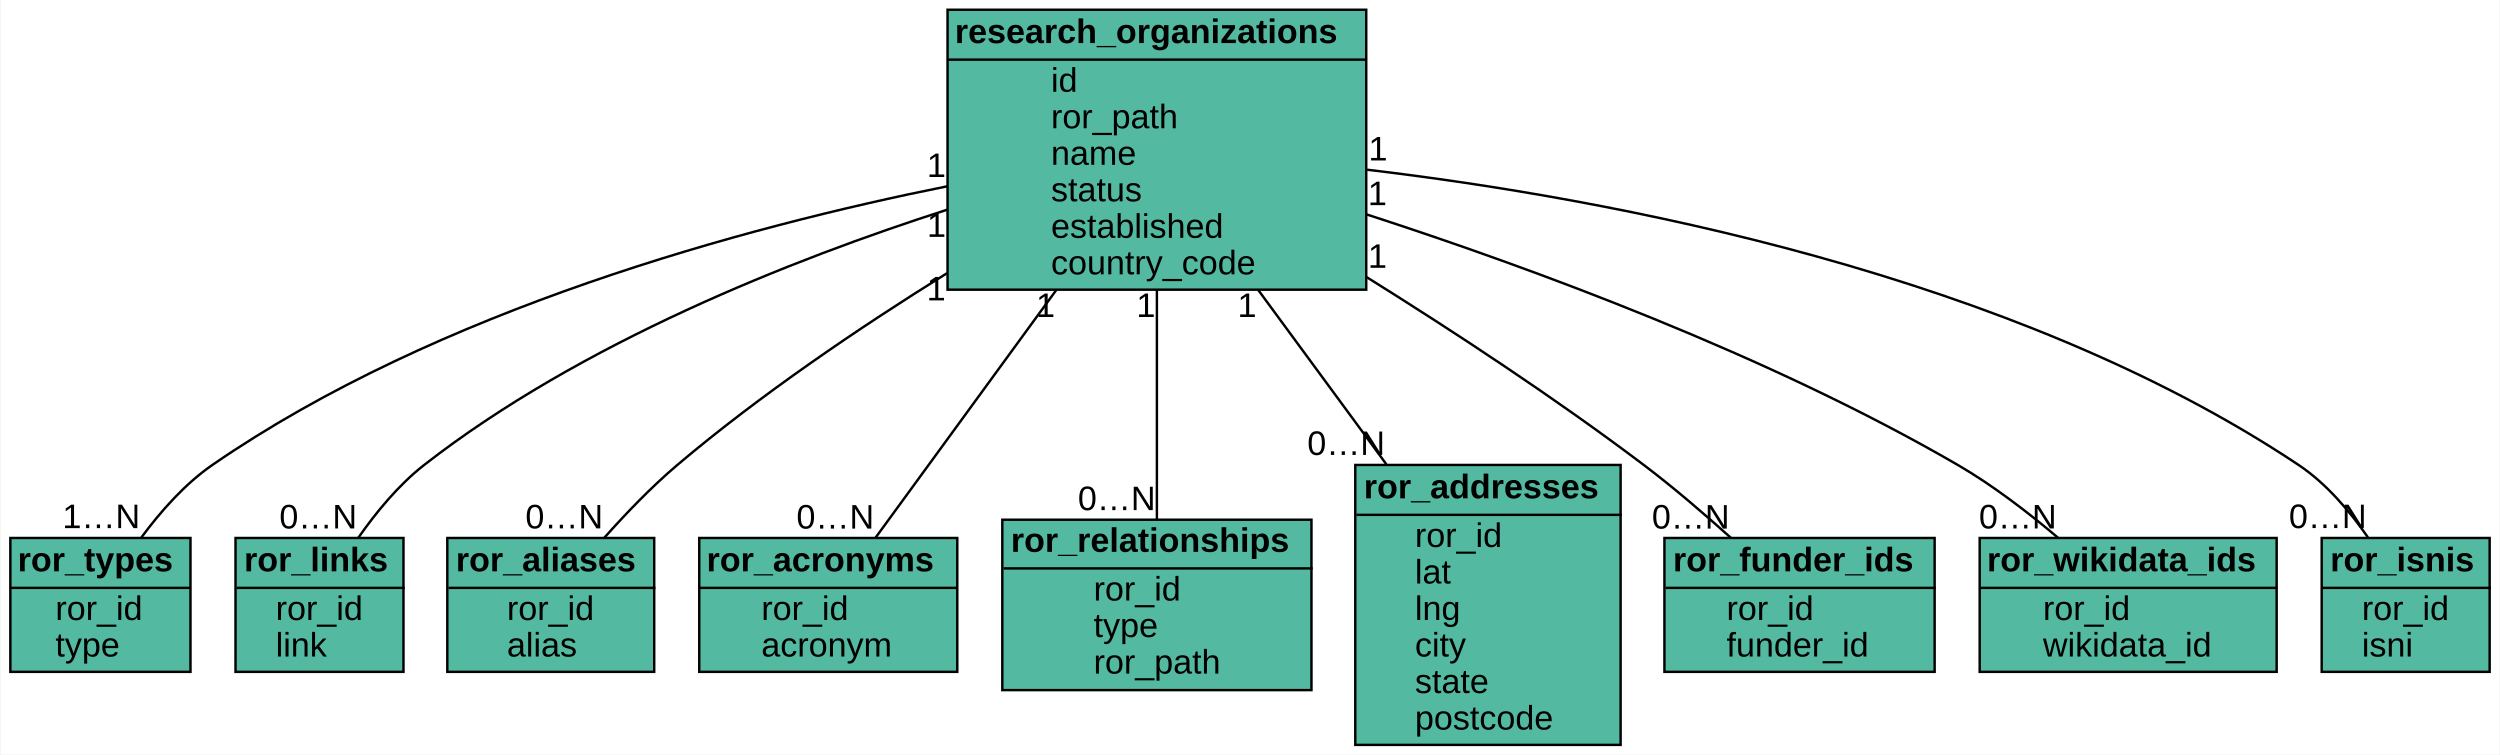
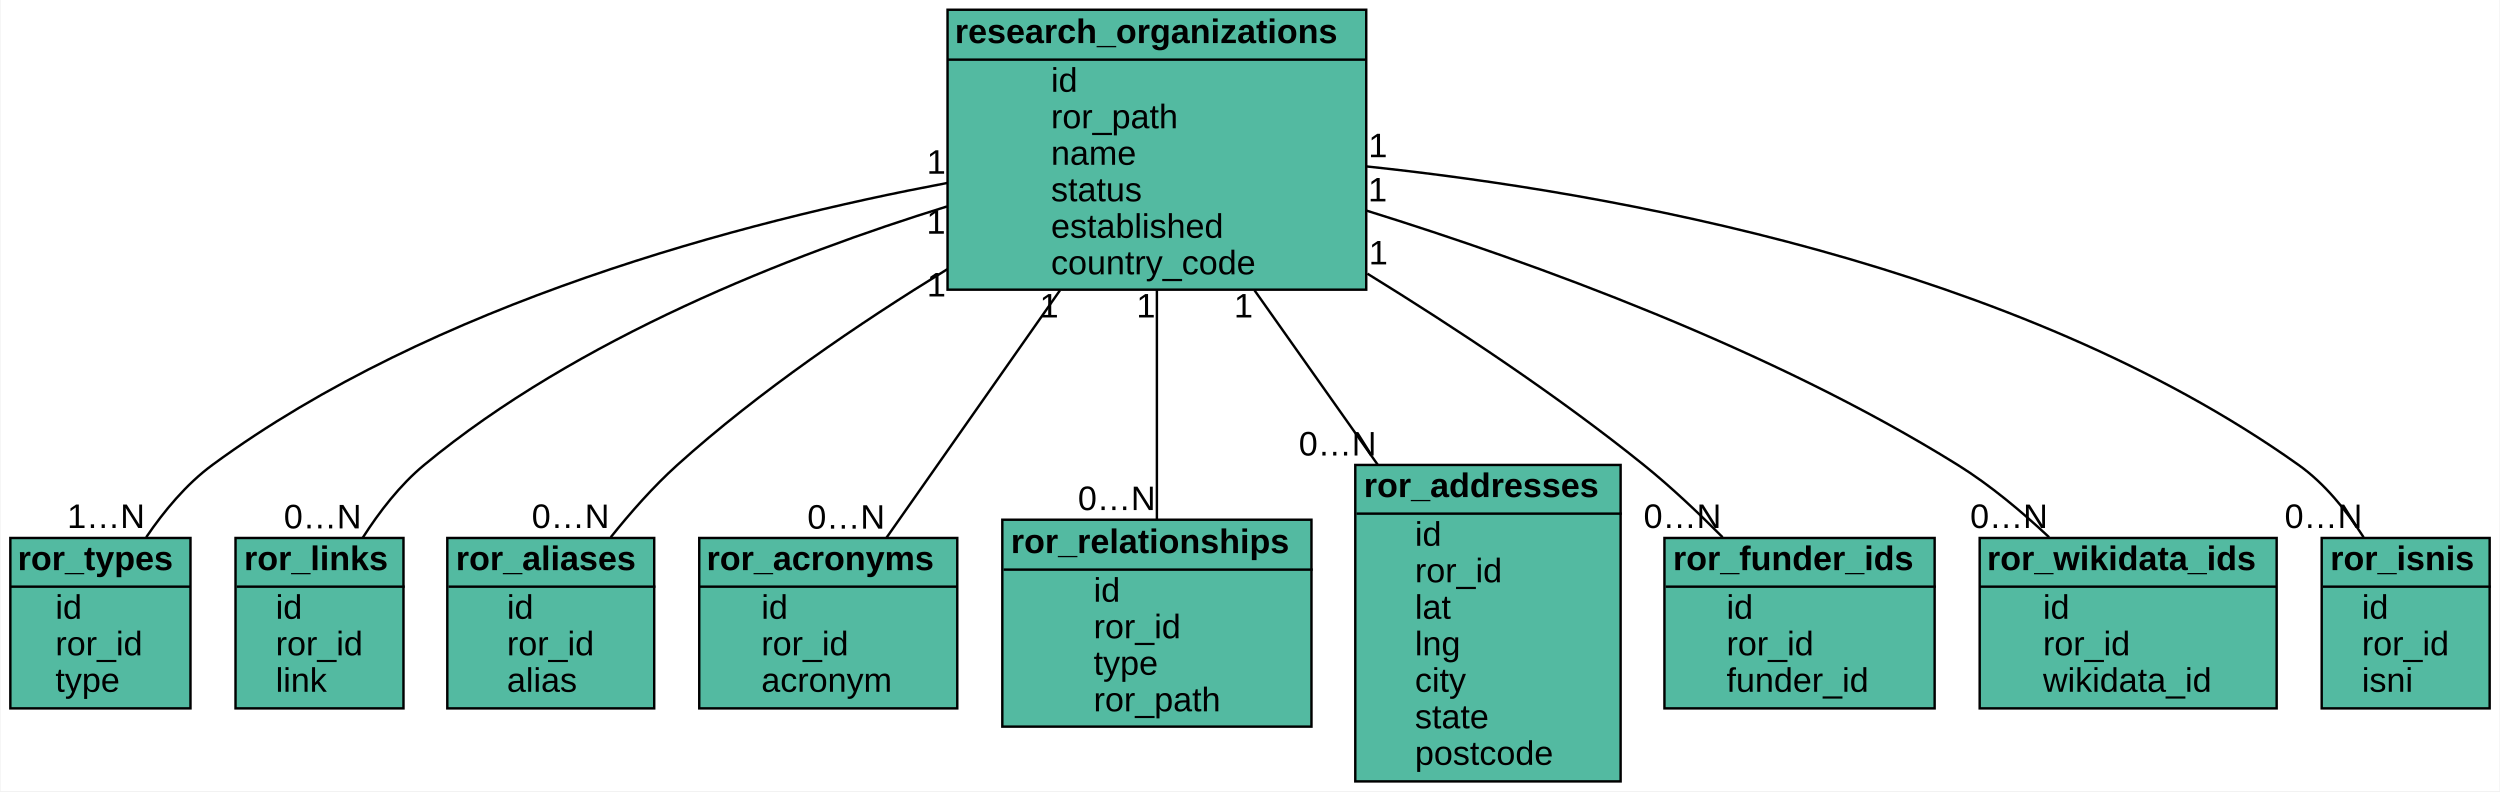
- <svg xmlns="http://www.w3.org/2000/svg" width="1027pt" height="310pt" viewBox="0.00 0.00 1026.50 310.00">
-   <g id="graph0" class="graph" transform="scale(1 1) rotate(0) translate(4 306)">
-     <polygon fill="white" stroke="none" points="-4,4 -4,-306 1022.5,-306 1022.5,4 -4,4" />
+ <svg xmlns="http://www.w3.org/2000/svg" width="1027pt" height="325pt" viewBox="0.00 0.00 1026.50 325.00">
+   <g id="graph0" class="graph" transform="scale(1 1) rotate(0) translate(4 321)">
+     <polygon fill="white" stroke="none" points="-4,4 -4,-321 1022.5,-321 1022.5,4 -4,4" />
    <g id="node1" class="node">
-       <polygon fill="#53baa1" stroke="none" points="557,-302 385,-302 385,-187 557,-187 557,-302" />
-       <text text-anchor="start" x="388" y="-288.3" font-family="Arial" font-weight="bold" font-size="14.00">research_organizations</text>
-       <text text-anchor="start" x="427.5" y="-268.3" font-family="Arial" font-size="14.00">id</text>
-       <text text-anchor="start" x="427.5" y="-253.3" font-family="Arial" font-size="14.00">ror_path</text>
-       <text text-anchor="start" x="427.5" y="-238.3" font-family="Arial" font-size="14.00">name</text>
-       <text text-anchor="start" x="427.5" y="-223.3" font-family="Arial" font-size="14.00">status</text>
-       <text text-anchor="start" x="427.5" y="-208.3" font-family="Arial" font-size="14.00">established</text>
-       <text text-anchor="start" x="427.5" y="-193.3" font-family="Arial" font-size="14.00">country_code</text>
-       <polygon fill="black" stroke="black" points="385,-281.5 385,-281.5 557,-281.5 557,-281.5 385,-281.5" />
-       <polygon fill="none" stroke="black" points="385,-187 385,-302 557,-302 557,-187 385,-187" />
+       <polygon fill="#53baa1" stroke="none" points="557,-317 385,-317 385,-202 557,-202 557,-317" />
+       <text text-anchor="start" x="388" y="-303.3" font-family="Arial" font-weight="bold" font-size="14.00">research_organizations</text>
+       <text text-anchor="start" x="427.5" y="-283.3" font-family="Arial" font-size="14.00">id</text>
+       <text text-anchor="start" x="427.5" y="-268.3" font-family="Arial" font-size="14.00">ror_path</text>
+       <text text-anchor="start" x="427.5" y="-253.3" font-family="Arial" font-size="14.00">name</text>
+       <text text-anchor="start" x="427.5" y="-238.3" font-family="Arial" font-size="14.00">status</text>
+       <text text-anchor="start" x="427.5" y="-223.3" font-family="Arial" font-size="14.00">established</text>
+       <text text-anchor="start" x="427.5" y="-208.3" font-family="Arial" font-size="14.00">country_code</text>
+       <polygon fill="black" stroke="black" points="385,-296.5 385,-296.5 557,-296.5 557,-296.5 385,-296.5" />
+       <polygon fill="none" stroke="black" points="385,-202 385,-317 557,-317 557,-202 385,-202" />
    </g>
    <g id="node2" class="node">
-       <polygon fill="#53baa1" stroke="none" points="74,-85 0,-85 0,-30 74,-30 74,-85" />
-       <text text-anchor="start" x="3" y="-71.3" font-family="Arial" font-weight="bold" font-size="14.00">ror_types</text>
-       <text text-anchor="start" x="18.5" y="-51.3" font-family="Arial" font-size="14.00">ror_id</text>
-       <text text-anchor="start" x="18.5" y="-36.3" font-family="Arial" font-size="14.00">type</text>
-       <polygon fill="black" stroke="black" points="0,-64.5 0,-64.5 74,-64.5 74,-64.5 0,-64.5" />
-       <polygon fill="none" stroke="black" points="0,-30 0,-85 74,-85 74,-30 0,-30" />
+       <polygon fill="#53baa1" stroke="none" points="74,-100 0,-100 0,-30 74,-30 74,-100" />
+       <text text-anchor="start" x="3" y="-86.8" font-family="Arial" font-weight="bold" font-size="14.00">ror_types</text>
+       <text text-anchor="start" x="18.5" y="-66.8" font-family="Arial" font-size="14.00">id</text>
+       <text text-anchor="start" x="18.5" y="-51.8" font-family="Arial" font-size="14.00">ror_id</text>
+       <text text-anchor="start" x="18.5" y="-36.8" font-family="Arial" font-size="14.00">type</text>
+       <polygon fill="black" stroke="black" points="0,-80 0,-80 74,-80 74,-80 0,-80" />
+       <polygon fill="none" stroke="black" points="0,-30 0,-100 74,-100 74,-30 0,-30" />
    </g>
    <g id="edge1" class="edge">
-       <path fill="none" stroke="black" d="M384.927,-229.483C301.865,-212.782 175.447,-178.743 83,-115 71.649,-107.174 61.625,-95.769 53.856,-85.252" />
-       <text text-anchor="middle" x="37.356" y="-89.052" font-family="Arial" font-size="14.00">1…N</text>
-       <text text-anchor="middle" x="380.427" y="-233.283" font-family="Arial" font-size="14.00">1</text>
+       <path fill="none" stroke="black" d="M384.863,-245.835C301.172,-230.093 173.776,-196.703 83,-130 72.304,-122.141 63.11,-111.049 55.814,-100.302" />
+       <text text-anchor="middle" x="39.314" y="-104.102" font-family="Arial" font-size="14.00">1…N</text>
+       <text text-anchor="middle" x="380.363" y="-249.635" font-family="Arial" font-size="14.00">1</text>
    </g>
    <g id="node3" class="node">
-       <polygon fill="#53baa1" stroke="none" points="161.5,-85 92.5,-85 92.5,-30 161.5,-30 161.5,-85" />
-       <text text-anchor="start" x="96" y="-71.3" font-family="Arial" font-weight="bold" font-size="14.00">ror_links</text>
-       <text text-anchor="start" x="109" y="-51.3" font-family="Arial" font-size="14.00">ror_id</text>
-       <text text-anchor="start" x="109" y="-36.3" font-family="Arial" font-size="14.00">link</text>
-       <polygon fill="black" stroke="black" points="93,-64.5 93,-64.5 162,-64.5 162,-64.5 93,-64.5" />
-       <polygon fill="none" stroke="black" points="92.5,-30 92.5,-85 161.5,-85 161.5,-30 92.5,-30" />
+       <polygon fill="#53baa1" stroke="none" points="161.5,-100 92.5,-100 92.5,-30 161.5,-30 161.5,-100" />
+       <text text-anchor="start" x="96" y="-86.8" font-family="Arial" font-weight="bold" font-size="14.00">ror_links</text>
+       <text text-anchor="start" x="109" y="-66.8" font-family="Arial" font-size="14.00">id</text>
+       <text text-anchor="start" x="109" y="-51.8" font-family="Arial" font-size="14.00">ror_id</text>
+       <text text-anchor="start" x="109" y="-36.8" font-family="Arial" font-size="14.00">link</text>
+       <polygon fill="black" stroke="black" points="93,-80 93,-80 162,-80 162,-80 93,-80" />
+       <polygon fill="none" stroke="black" points="92.5,-30 92.5,-100 161.5,-100 161.5,-30 92.5,-30" />
    </g>
    <g id="edge2" class="edge">
-       <path fill="none" stroke="black" d="M384.967,-219.896C321.109,-199.42 234.319,-165.112 170,-115 159.498,-106.818 150.204,-95.484 142.968,-85.113" />
-       <text text-anchor="middle" x="126.468" y="-88.913" font-family="Arial" font-size="14.00">0…N</text>
-       <text text-anchor="middle" x="380.467" y="-208.696" font-family="Arial" font-size="14.00">1</text>
+       <path fill="none" stroke="black" d="M384.767,-236.189C320.393,-216.304 233.034,-182.166 170,-130 160.1,-121.807 151.578,-110.758 144.793,-100.149" />
+       <text text-anchor="middle" x="128.293" y="-103.949" font-family="Arial" font-size="14.00">0…N</text>
+       <text text-anchor="middle" x="380.267" y="-224.989" font-family="Arial" font-size="14.00">1</text>
    </g>
    <g id="node4" class="node">
-       <polygon fill="#53baa1" stroke="none" points="264.5,-85 179.5,-85 179.5,-30 264.5,-30 264.5,-85" />
-       <text text-anchor="start" x="183" y="-71.3" font-family="Arial" font-weight="bold" font-size="14.00">ror_aliases</text>
-       <text text-anchor="start" x="204" y="-51.3" font-family="Arial" font-size="14.00">ror_id</text>
-       <text text-anchor="start" x="204" y="-36.3" font-family="Arial" font-size="14.00">alias</text>
-       <polygon fill="black" stroke="black" points="180,-64.5 180,-64.5 265,-64.5 265,-64.5 180,-64.5" />
-       <polygon fill="none" stroke="black" points="179.5,-30 179.5,-85 264.5,-85 264.5,-30 179.5,-30" />
+       <polygon fill="#53baa1" stroke="none" points="264.5,-100 179.5,-100 179.5,-30 264.5,-30 264.5,-100" />
+       <text text-anchor="start" x="183" y="-86.8" font-family="Arial" font-weight="bold" font-size="14.00">ror_aliases</text>
+       <text text-anchor="start" x="204" y="-66.8" font-family="Arial" font-size="14.00">id</text>
+       <text text-anchor="start" x="204" y="-51.8" font-family="Arial" font-size="14.00">ror_id</text>
+       <text text-anchor="start" x="204" y="-36.8" font-family="Arial" font-size="14.00">alias</text>
+       <polygon fill="black" stroke="black" points="180,-80 180,-80 265,-80 265,-80 180,-80" />
+       <polygon fill="none" stroke="black" points="179.5,-30 179.5,-100 264.5,-100 264.5,-30 179.5,-30" />
    </g>
    <g id="edge3" class="edge">
-       <path fill="none" stroke="black" d="M384.825,-193.799C349.104,-171.573 308.129,-143.888 274,-115 263.418,-106.043 252.851,-95.039 244.035,-85.129" />
-       <text text-anchor="middle" x="227.535" y="-88.929" font-family="Arial" font-size="14.00">0…N</text>
-       <text text-anchor="middle" x="380.325" y="-182.599" font-family="Arial" font-size="14.00">1</text>
+       <path fill="none" stroke="black" d="M384.916,-210.421C348.814,-188.269 307.526,-160.199 274,-130 264.214,-121.185 254.745,-110.44 246.631,-100.291" />
+       <text text-anchor="middle" x="230.131" y="-104.091" font-family="Arial" font-size="14.00">0…N</text>
+       <text text-anchor="middle" x="380.416" y="-199.221" font-family="Arial" font-size="14.00">1</text>
    </g>
    <g id="node5" class="node">
-       <polygon fill="#53baa1" stroke="none" points="389,-85 283,-85 283,-30 389,-30 389,-85" />
-       <text text-anchor="start" x="286" y="-71.3" font-family="Arial" font-weight="bold" font-size="14.00">ror_acronyms</text>
-       <text text-anchor="start" x="308.5" y="-51.3" font-family="Arial" font-size="14.00">ror_id</text>
-       <text text-anchor="start" x="308.5" y="-36.3" font-family="Arial" font-size="14.00">acronym</text>
-       <polygon fill="black" stroke="black" points="283,-64.5 283,-64.5 389,-64.5 389,-64.5 283,-64.5" />
-       <polygon fill="none" stroke="black" points="283,-30 283,-85 389,-85 389,-30 283,-30" />
+       <polygon fill="#53baa1" stroke="none" points="389,-100 283,-100 283,-30 389,-30 389,-100" />
+       <text text-anchor="start" x="286" y="-86.8" font-family="Arial" font-weight="bold" font-size="14.00">ror_acronyms</text>
+       <text text-anchor="start" x="308.5" y="-66.8" font-family="Arial" font-size="14.00">id</text>
+       <text text-anchor="start" x="308.5" y="-51.8" font-family="Arial" font-size="14.00">ror_id</text>
+       <text text-anchor="start" x="308.5" y="-36.8" font-family="Arial" font-size="14.00">acronym</text>
+       <polygon fill="black" stroke="black" points="283,-80 283,-80 389,-80 389,-80 283,-80" />
+       <polygon fill="none" stroke="black" points="283,-30 283,-100 389,-100 389,-30 283,-30" />
    </g>
    <g id="edge4" class="edge">
-       <path fill="none" stroke="black" d="M429.762,-186.989C405.026,-153.092 374.716,-111.556 355.38,-85.058" />
-       <text text-anchor="middle" x="338.88" y="-88.858" font-family="Arial" font-size="14.00">0…N</text>
-       <text text-anchor="middle" x="425.262" y="-175.789" font-family="Arial" font-size="14.00">1</text>
+       <path fill="none" stroke="black" d="M431.226,-201.785C408.048,-168.735 379.592,-128.159 359.854,-100.013" />
+       <text text-anchor="middle" x="343.354" y="-103.813" font-family="Arial" font-size="14.00">0…N</text>
+       <text text-anchor="middle" x="426.726" y="-190.585" font-family="Arial" font-size="14.00">1</text>
    </g>
    <g id="node6" class="node">
-       <polygon fill="#53baa1" stroke="none" points="534.5,-92.5 407.5,-92.5 407.5,-22.5 534.5,-22.5 534.5,-92.5" />
-       <text text-anchor="start" x="411" y="-79.3" font-family="Arial" font-weight="bold" font-size="14.00">ror_relationships</text>
-       <text text-anchor="start" x="445" y="-59.3" font-family="Arial" font-size="14.00">ror_id</text>
-       <text text-anchor="start" x="445" y="-44.3" font-family="Arial" font-size="14.00">type</text>
-       <text text-anchor="start" x="445" y="-29.3" font-family="Arial" font-size="14.00">ror_path</text>
-       <polygon fill="black" stroke="black" points="408,-72.5 408,-72.5 535,-72.5 535,-72.5 408,-72.5" />
-       <polygon fill="none" stroke="black" points="407.5,-22.5 407.5,-92.5 534.5,-92.5 534.5,-22.5 407.5,-22.5" />
+       <polygon fill="#53baa1" stroke="none" points="534.5,-107.5 407.5,-107.5 407.5,-22.5 534.5,-22.5 534.5,-107.5" />
+       <text text-anchor="start" x="411" y="-93.8" font-family="Arial" font-weight="bold" font-size="14.00">ror_relationships</text>
+       <text text-anchor="start" x="445" y="-73.8" font-family="Arial" font-size="14.00">id</text>
+       <text text-anchor="start" x="445" y="-58.8" font-family="Arial" font-size="14.00">ror_id</text>
+       <text text-anchor="start" x="445" y="-43.8" font-family="Arial" font-size="14.00">type</text>
+       <text text-anchor="start" x="445" y="-28.8" font-family="Arial" font-size="14.00">ror_path</text>
+       <polygon fill="black" stroke="black" points="408,-87 408,-87 535,-87 535,-87 408,-87" />
+       <polygon fill="none" stroke="black" points="407.5,-22.5 407.5,-107.5 534.5,-107.5 534.5,-22.5 407.5,-22.5" />
    </g>
    <g id="edge5" class="edge">
-       <path fill="none" stroke="black" d="M471,-186.989C471,-156.173 471,-119.045 471,-92.641" />
-       <text text-anchor="middle" x="454.5" y="-96.441" font-family="Arial" font-size="14.00">0…N</text>
-       <text text-anchor="middle" x="466.5" y="-175.789" font-family="Arial" font-size="14.00">1</text>
+       <path fill="none" stroke="black" d="M471,-201.785C471,-171.619 471,-135.182 471,-107.651" />
+       <text text-anchor="middle" x="454.5" y="-111.451" font-family="Arial" font-size="14.00">0…N</text>
+       <text text-anchor="middle" x="466.5" y="-190.585" font-family="Arial" font-size="14.00">1</text>
    </g>
    <g id="node7" class="node">
-       <polygon fill="#53baa1" stroke="none" points="661.5,-115 552.5,-115 552.5,-0 661.5,-0 661.5,-115" />
-       <text text-anchor="start" x="556" y="-101.3" font-family="Arial" font-weight="bold" font-size="14.00">ror_addresses</text>
-       <text text-anchor="start" x="577" y="-81.3" font-family="Arial" font-size="14.00">ror_id</text>
-       <text text-anchor="start" x="577" y="-66.3" font-family="Arial" font-size="14.00">lat</text>
-       <text text-anchor="start" x="577" y="-51.3" font-family="Arial" font-size="14.00">lng</text>
-       <text text-anchor="start" x="577" y="-36.3" font-family="Arial" font-size="14.00">city</text>
-       <text text-anchor="start" x="577" y="-21.3" font-family="Arial" font-size="14.00">state</text>
-       <text text-anchor="start" x="577" y="-6.3" font-family="Arial" font-size="14.00">postcode</text>
-       <polygon fill="black" stroke="black" points="553,-94.5 553,-94.5 662,-94.5 662,-94.5 553,-94.5" />
-       <polygon fill="none" stroke="black" points="552.5,-0 552.5,-115 661.5,-115 661.5,-0 552.5,-0" />
+       <polygon fill="#53baa1" stroke="none" points="661.5,-130 552.5,-130 552.5,-0 661.5,-0 661.5,-130" />
+       <text text-anchor="start" x="556" y="-116.8" font-family="Arial" font-weight="bold" font-size="14.00">ror_addresses</text>
+       <text text-anchor="start" x="577" y="-96.8" font-family="Arial" font-size="14.00">id</text>
+       <text text-anchor="start" x="577" y="-81.8" font-family="Arial" font-size="14.00">ror_id</text>
+       <text text-anchor="start" x="577" y="-66.8" font-family="Arial" font-size="14.00">lat</text>
+       <text text-anchor="start" x="577" y="-51.8" font-family="Arial" font-size="14.00">lng</text>
+       <text text-anchor="start" x="577" y="-36.8" font-family="Arial" font-size="14.00">city</text>
+       <text text-anchor="start" x="577" y="-21.8" font-family="Arial" font-size="14.00">state</text>
+       <text text-anchor="start" x="577" y="-6.8" font-family="Arial" font-size="14.00">postcode</text>
+       <polygon fill="black" stroke="black" points="553,-110 553,-110 662,-110 662,-110 553,-110" />
+       <polygon fill="none" stroke="black" points="552.5,-0 552.5,-130 661.5,-130 661.5,-0 552.5,-0" />
    </g>
    <g id="edge6" class="edge">
-       <path fill="none" stroke="black" d="M512.543,-186.989C529.26,-164.249 548.504,-138.072 565.242,-115.303" />
-       <text text-anchor="middle" x="548.742" y="-119.103" font-family="Arial" font-size="14.00">0…N</text>
-       <text text-anchor="middle" x="508.043" y="-175.789" font-family="Arial" font-size="14.00">1</text>
+       <path fill="none" stroke="black" d="M511.069,-201.785C526.975,-179.271 545.348,-153.265 561.732,-130.075" />
+       <text text-anchor="middle" x="545.232" y="-133.875" font-family="Arial" font-size="14.00">0…N</text>
+       <text text-anchor="middle" x="506.569" y="-190.585" font-family="Arial" font-size="14.00">1</text>
    </g>
    <g id="node8" class="node">
-       <polygon fill="#53baa1" stroke="none" points="790.5,-85 679.5,-85 679.5,-30 790.5,-30 790.5,-85" />
-       <text text-anchor="start" x="683" y="-71.3" font-family="Arial" font-weight="bold" font-size="14.00">ror_funder_ids</text>
-       <text text-anchor="start" x="705" y="-51.3" font-family="Arial" font-size="14.00">ror_id</text>
-       <text text-anchor="start" x="705" y="-36.3" font-family="Arial" font-size="14.00">funder_id</text>
-       <polygon fill="black" stroke="black" points="680,-64.5 680,-64.5 791,-64.5 791,-64.5 680,-64.5" />
-       <polygon fill="none" stroke="black" points="679.5,-30 679.5,-85 790.5,-85 790.5,-30 679.5,-30" />
+       <polygon fill="#53baa1" stroke="none" points="790.5,-100 679.5,-100 679.5,-30 790.5,-30 790.5,-100" />
+       <text text-anchor="start" x="683" y="-86.8" font-family="Arial" font-weight="bold" font-size="14.00">ror_funder_ids</text>
+       <text text-anchor="start" x="705" y="-66.8" font-family="Arial" font-size="14.00">id</text>
+       <text text-anchor="start" x="705" y="-51.8" font-family="Arial" font-size="14.00">ror_id</text>
+       <text text-anchor="start" x="705" y="-36.8" font-family="Arial" font-size="14.00">funder_id</text>
+       <polygon fill="black" stroke="black" points="680,-80 680,-80 791,-80 791,-80 680,-80" />
+       <polygon fill="none" stroke="black" points="679.5,-30 679.5,-100 790.5,-100 790.5,-30 679.5,-30" />
    </g>
    <g id="edge7" class="edge">
-       <path fill="none" stroke="black" d="M557.107,-192.187C593.143,-169.695 634.946,-142.247 671,-115 683.179,-105.796 695.918,-94.852 706.795,-85.058" />
-       <text text-anchor="middle" x="690.295" y="-88.858" font-family="Arial" font-size="14.00">0…N</text>
-       <text text-anchor="middle" x="561.607" y="-195.987" font-family="Arial" font-size="14.00">1</text>
+       <path fill="none" stroke="black" d="M557.461,-208.581C593.752,-186.215 635.649,-158.484 671,-130 682.135,-121.028 693.44,-110.348 703.388,-100.307" />
+       <text text-anchor="middle" x="686.888" y="-104.107" font-family="Arial" font-size="14.00">0…N</text>
+       <text text-anchor="middle" x="561.961" y="-212.381" font-family="Arial" font-size="14.00">1</text>
    </g>
    <g id="node9" class="node">
-       <polygon fill="#53baa1" stroke="none" points="931,-85 809,-85 809,-30 931,-30 931,-85" />
-       <text text-anchor="start" x="812" y="-71.3" font-family="Arial" font-weight="bold" font-size="14.00">ror_wikidata_ids</text>
-       <text text-anchor="start" x="835" y="-51.3" font-family="Arial" font-size="14.00">ror_id</text>
-       <text text-anchor="start" x="835" y="-36.3" font-family="Arial" font-size="14.00">wikidata_id</text>
-       <polygon fill="black" stroke="black" points="809,-64.5 809,-64.5 931,-64.5 931,-64.5 809,-64.5" />
-       <polygon fill="none" stroke="black" points="809,-30 809,-85 931,-85 931,-30 809,-30" />
+       <polygon fill="#53baa1" stroke="none" points="931,-100 809,-100 809,-30 931,-30 931,-100" />
+       <text text-anchor="start" x="812" y="-86.8" font-family="Arial" font-weight="bold" font-size="14.00">ror_wikidata_ids</text>
+       <text text-anchor="start" x="835" y="-66.8" font-family="Arial" font-size="14.00">id</text>
+       <text text-anchor="start" x="835" y="-51.8" font-family="Arial" font-size="14.00">ror_id</text>
+       <text text-anchor="start" x="835" y="-36.8" font-family="Arial" font-size="14.00">wikidata_id</text>
+       <polygon fill="black" stroke="black" points="809,-80 809,-80 931,-80 931,-80 809,-80" />
+       <polygon fill="none" stroke="black" points="809,-30 809,-100 931,-100 931,-30 809,-30" />
    </g>
    <g id="edge8" class="edge">
-       <path fill="none" stroke="black" d="M557.087,-217.94C625.454,-195.77 722.164,-160.159 800,-115 814.454,-106.614 829.054,-95.368 841.154,-85.117" />
-       <text text-anchor="middle" x="824.654" y="-88.917" font-family="Arial" font-size="14.00">0…N</text>
-       <text text-anchor="middle" x="561.587" y="-221.74" font-family="Arial" font-size="14.00">1</text>
+       <path fill="none" stroke="black" d="M557.164,-234.456C626.012,-213.036 723.331,-177.695 800,-130 813.283,-121.737 826.347,-110.793 837.526,-100.296" />
+       <text text-anchor="middle" x="821.026" y="-104.096" font-family="Arial" font-size="14.00">0…N</text>
+       <text text-anchor="middle" x="561.664" y="-238.256" font-family="Arial" font-size="14.00">1</text>
    </g>
    <g id="node10" class="node">
-       <polygon fill="#53baa1" stroke="none" points="1018.5,-85 949.5,-85 949.5,-30 1018.5,-30 1018.5,-85" />
-       <text text-anchor="start" x="953" y="-71.3" font-family="Arial" font-weight="bold" font-size="14.00">ror_isnis</text>
-       <text text-anchor="start" x="966" y="-51.3" font-family="Arial" font-size="14.00">ror_id</text>
-       <text text-anchor="start" x="966" y="-36.3" font-family="Arial" font-size="14.00">isni</text>
-       <polygon fill="black" stroke="black" points="950,-64.5 950,-64.5 1019,-64.5 1019,-64.5 950,-64.5" />
-       <polygon fill="none" stroke="black" points="949.5,-30 949.5,-85 1018.5,-85 1018.5,-30 949.5,-30" />
+       <polygon fill="#53baa1" stroke="none" points="1018.5,-100 949.5,-100 949.5,-30 1018.5,-30 1018.5,-100" />
+       <text text-anchor="start" x="953" y="-86.8" font-family="Arial" font-weight="bold" font-size="14.00">ror_isnis</text>
+       <text text-anchor="start" x="966" y="-66.8" font-family="Arial" font-size="14.00">id</text>
+       <text text-anchor="start" x="966" y="-51.8" font-family="Arial" font-size="14.00">ror_id</text>
+       <text text-anchor="start" x="966" y="-36.8" font-family="Arial" font-size="14.00">isni</text>
+       <polygon fill="black" stroke="black" points="950,-80 950,-80 1019,-80 1019,-80 950,-80" />
+       <polygon fill="none" stroke="black" points="949.5,-30 949.5,-100 1018.5,-100 1018.5,-30 949.5,-30" />
    </g>
    <g id="edge9" class="edge">
-       <path fill="none" stroke="black" d="M557.33,-236.288C656.9,-224.452 822.01,-193.708 940,-115 951.377,-107.411 961.101,-95.912 968.491,-85.264" />
-       <text text-anchor="middle" x="951.991" y="-89.064" font-family="Arial" font-size="14.00">0…N</text>
-       <text text-anchor="middle" x="561.83" y="-240.088" font-family="Arial" font-size="14.00">1</text>
+       <path fill="none" stroke="black" d="M557.282,-252.612C657.554,-242.012 824.054,-212.42 940,-130 950.77,-122.344 959.742,-111.171 966.715,-100.295" />
+       <text text-anchor="middle" x="950.215" y="-104.095" font-family="Arial" font-size="14.00">0…N</text>
+       <text text-anchor="middle" x="561.782" y="-256.412" font-family="Arial" font-size="14.00">1</text>
    </g>
  </g>
</svg>
